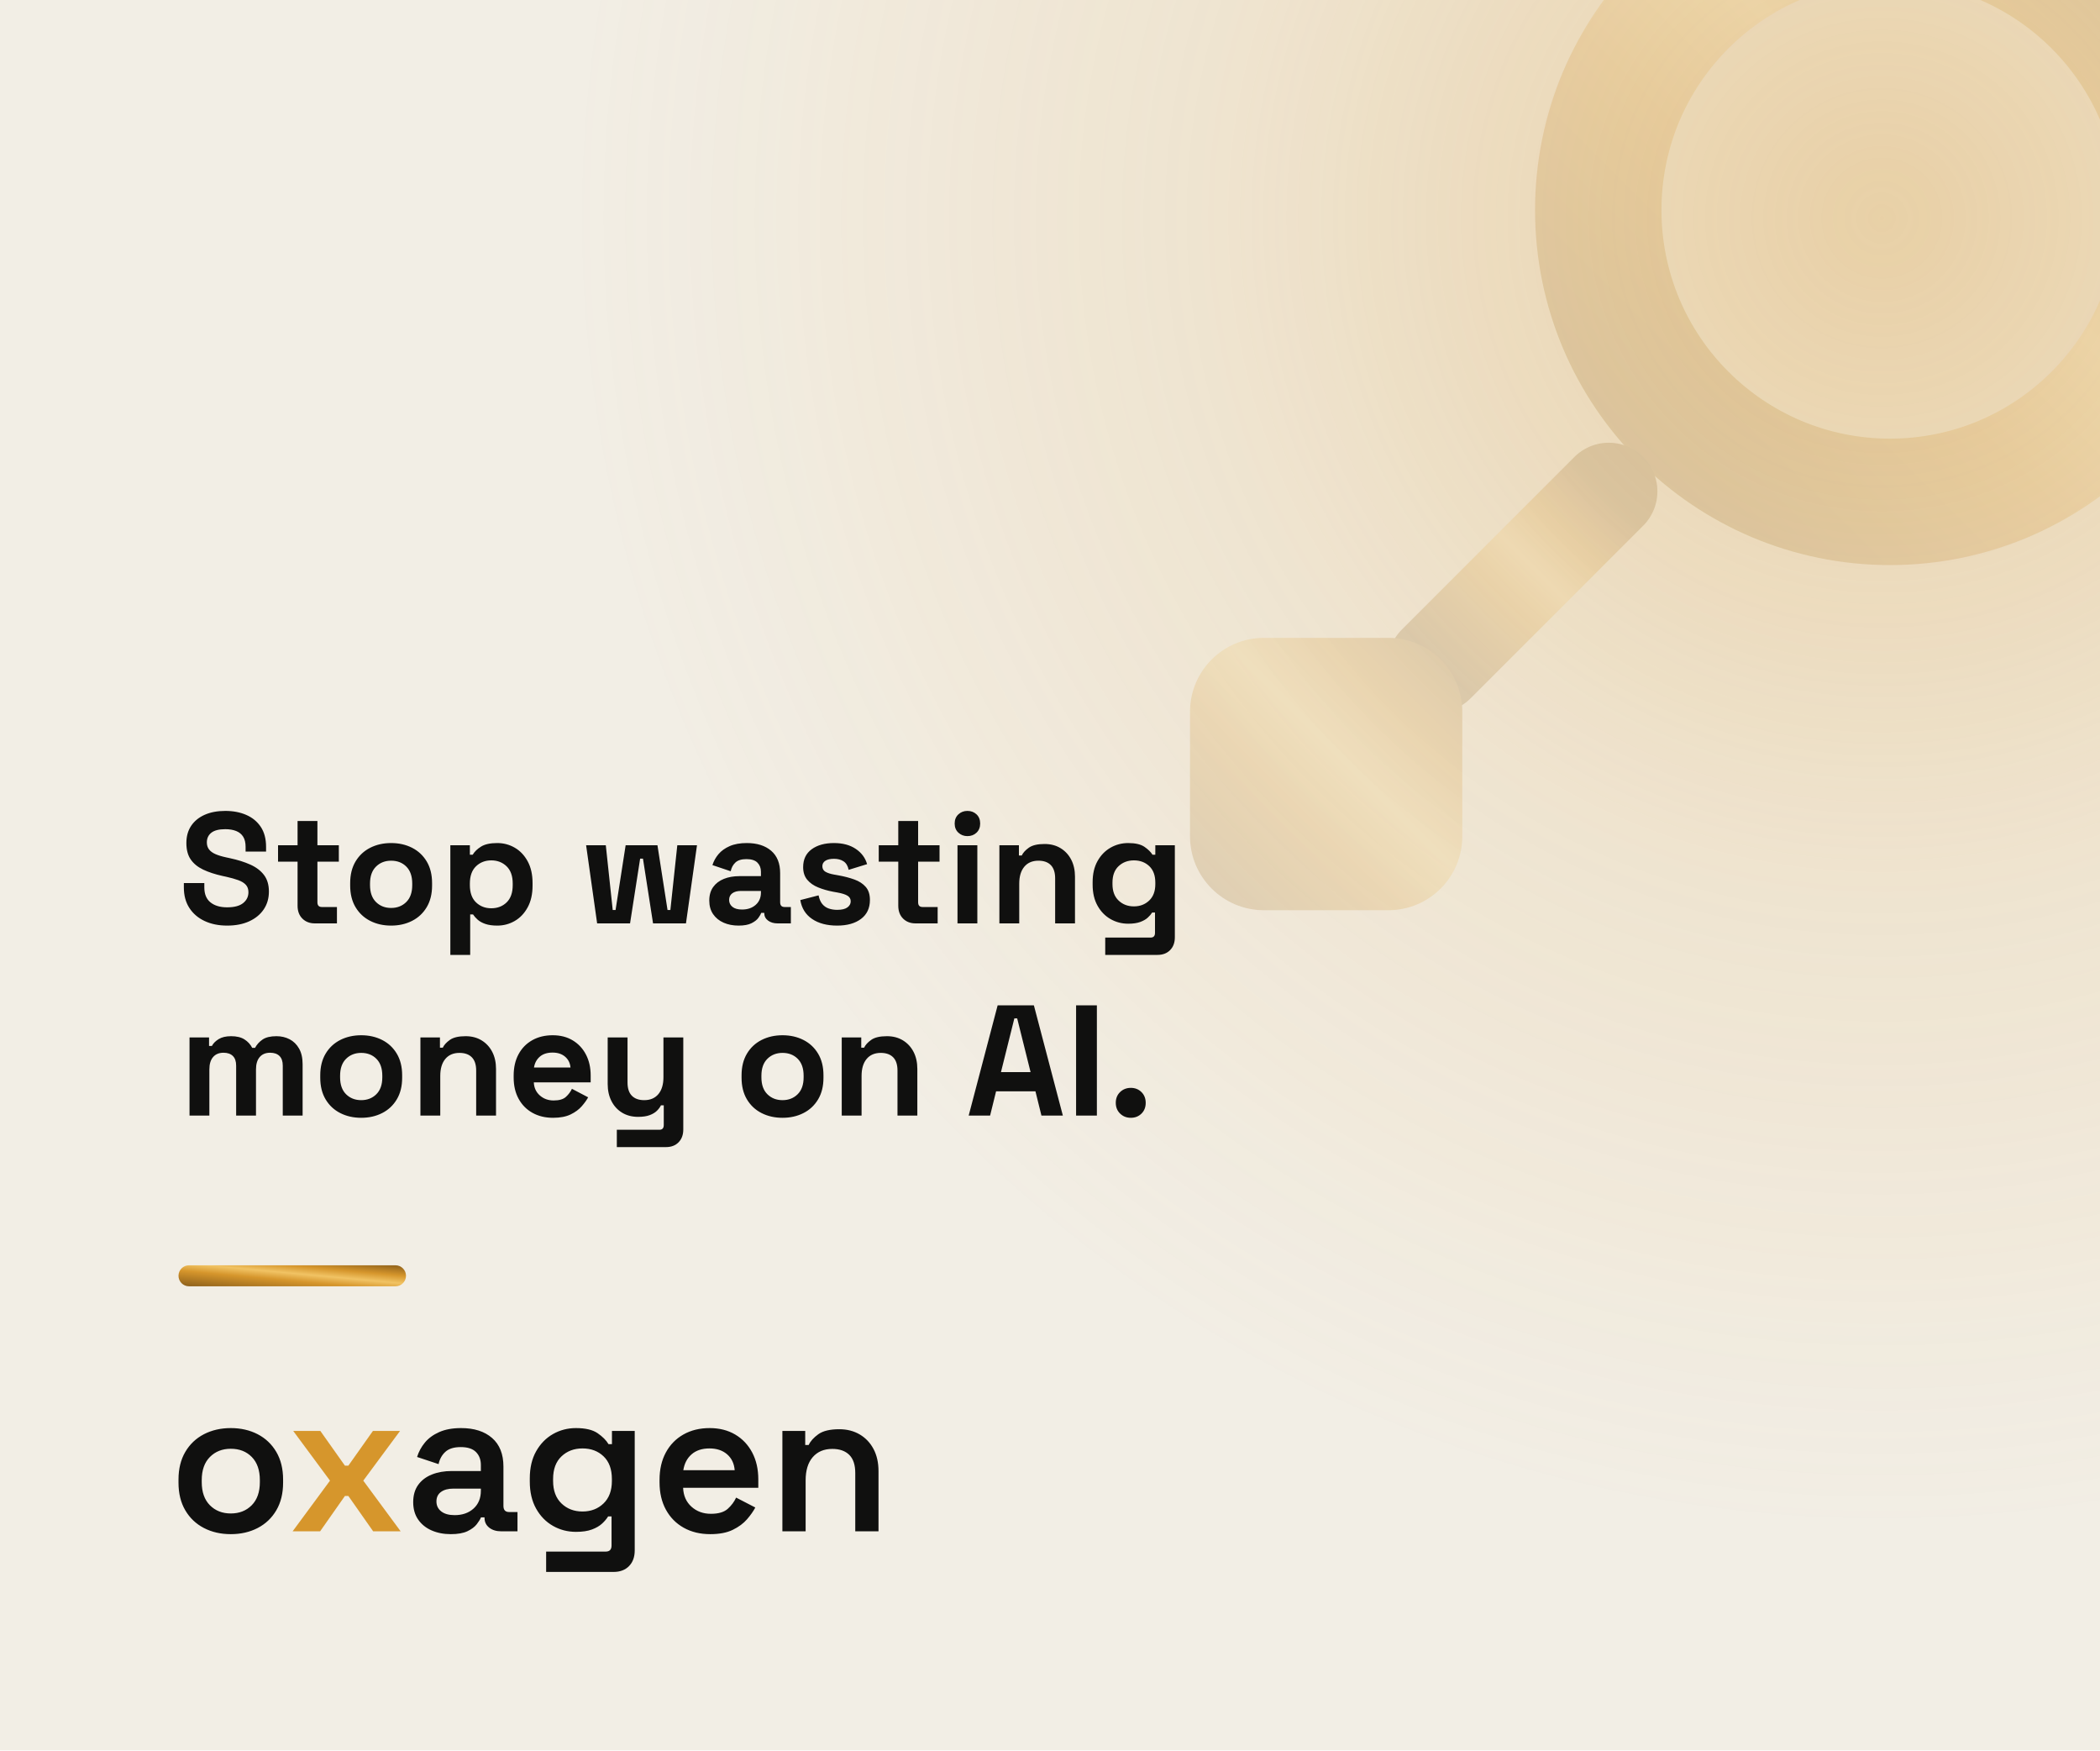
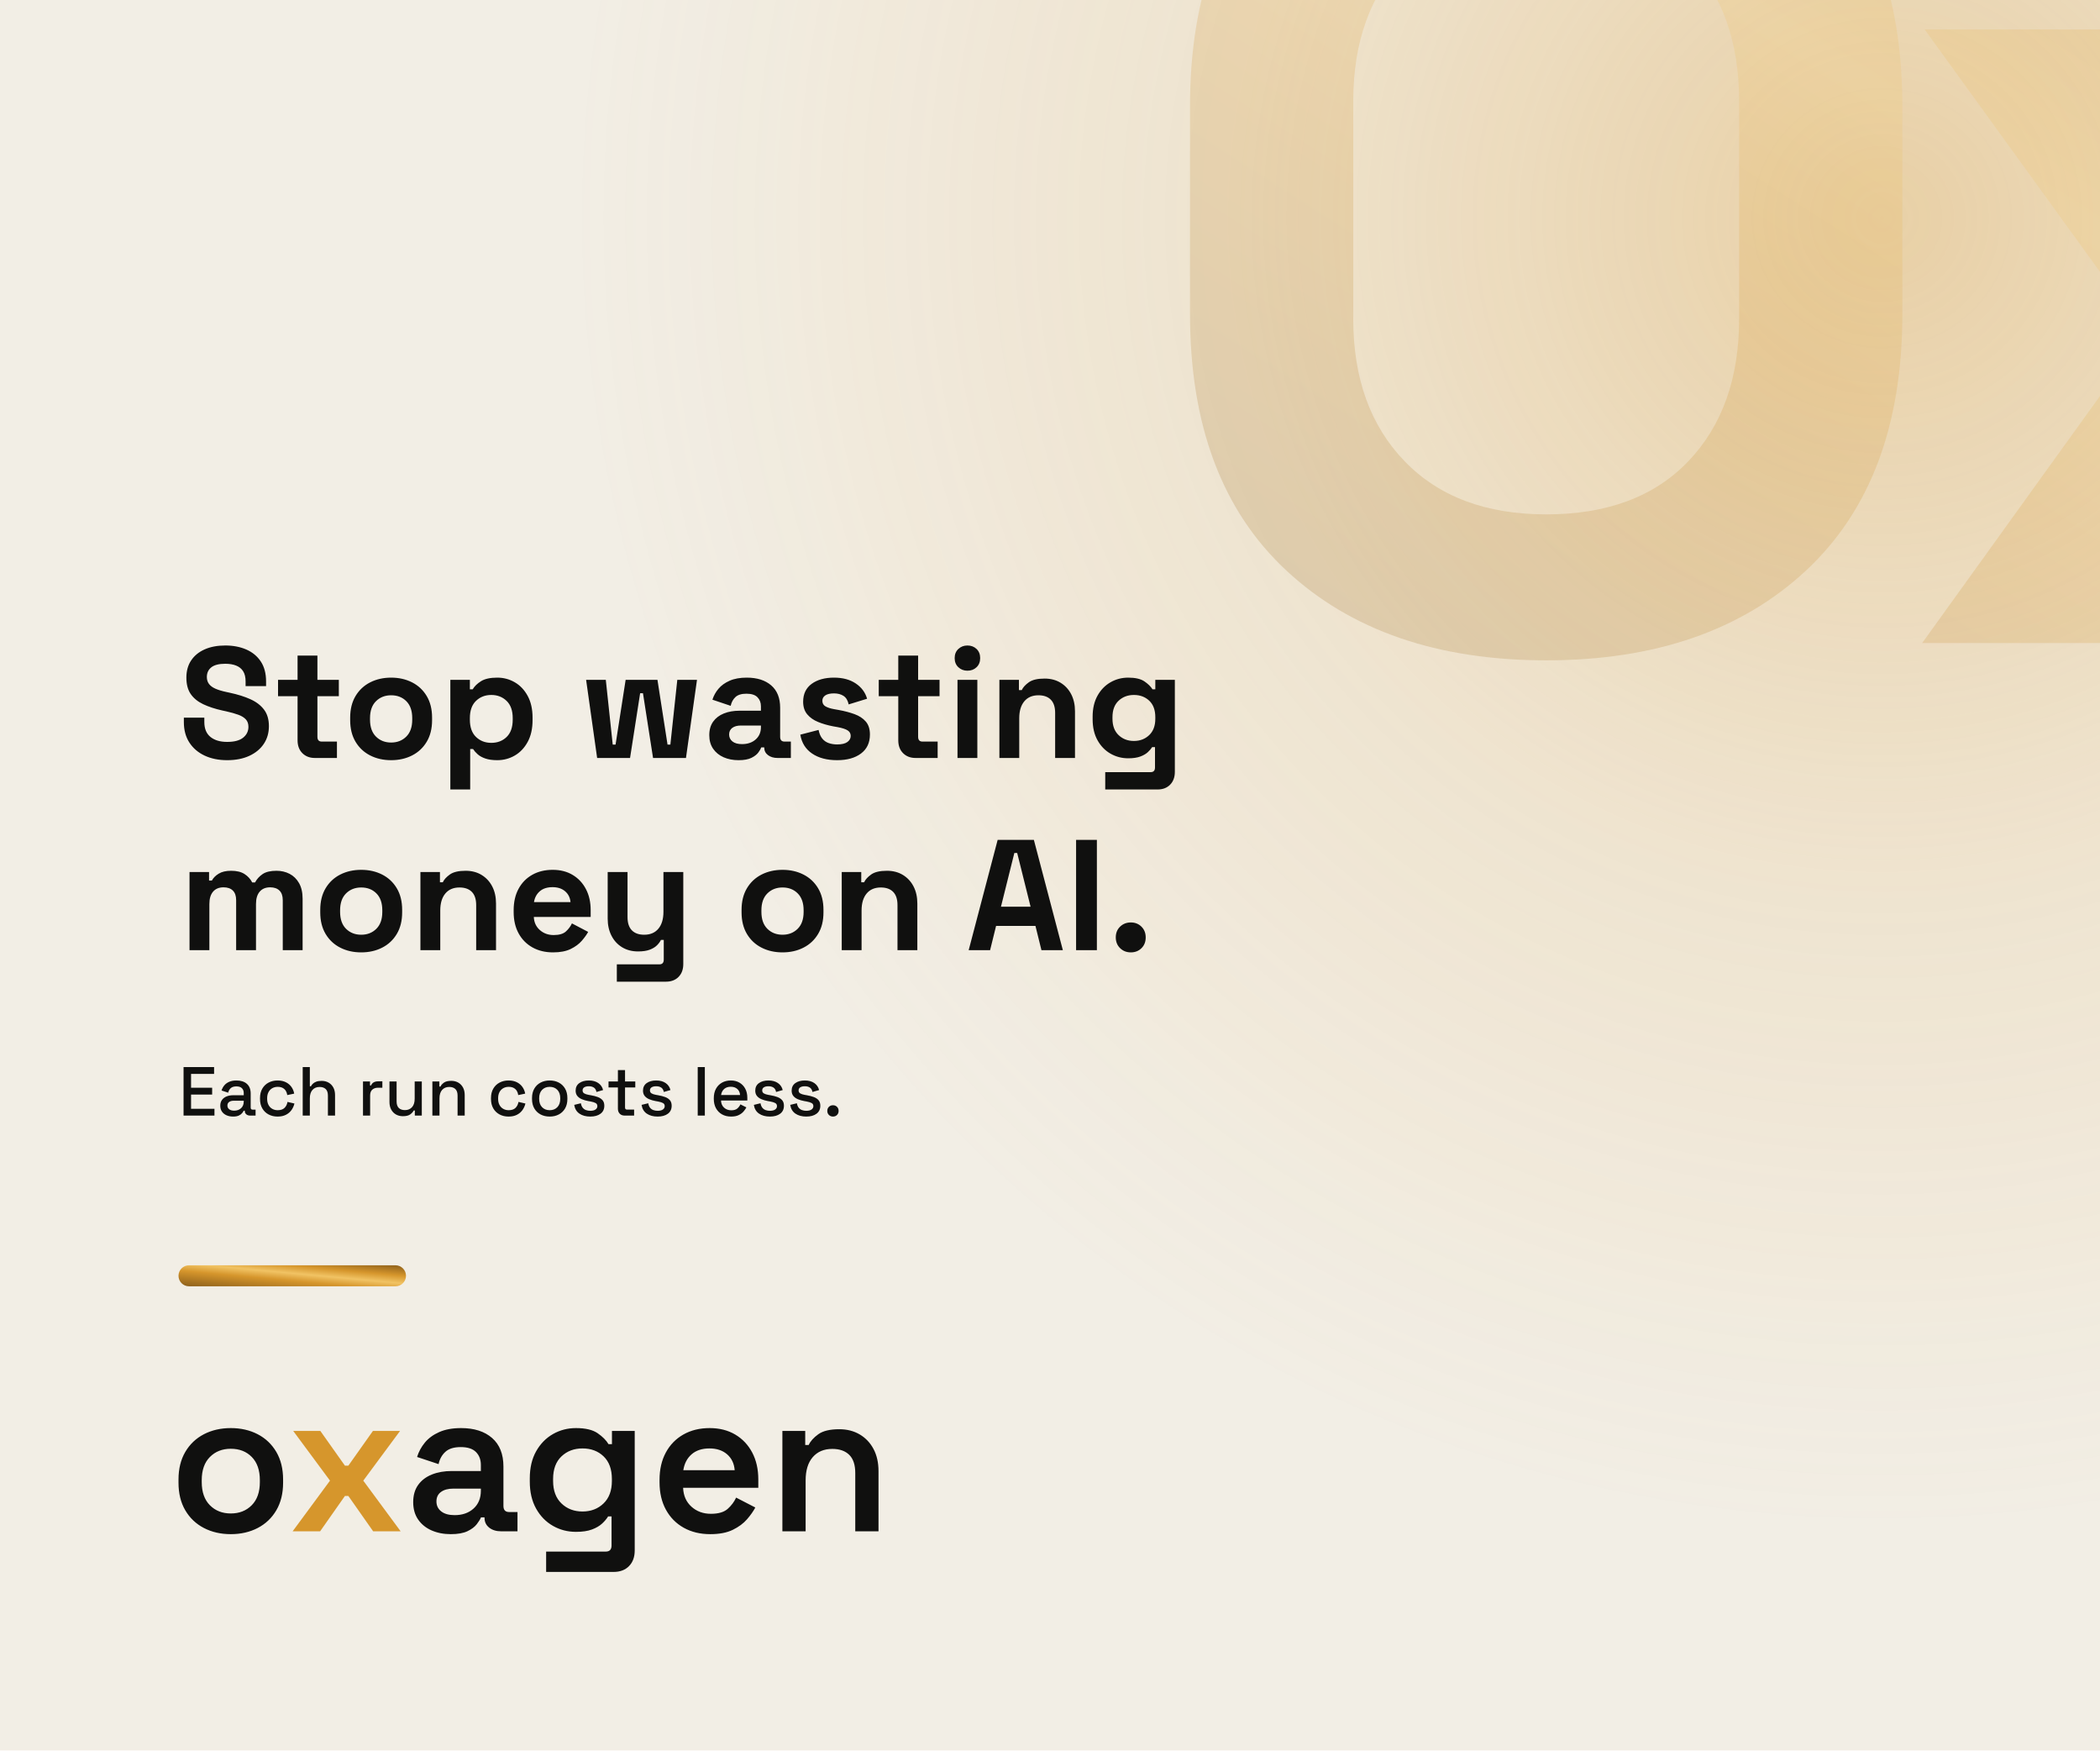
<svg xmlns="http://www.w3.org/2000/svg" width="300" height="250" viewBox="0 0 300 250">
  <defs>
-     <radialGradient id="g-s47">
+     <radialGradient id="g-s303">
      <stop offset="0" stop-color="#D6962C" stop-opacity="0.34" />
      <stop offset="0.5" stop-color="#D6962C" stop-opacity="0.119" />
      <stop offset="1" stop-color="#D6962C" stop-opacity="0" />
    </radialGradient>
-     <linearGradient id="sheen-s48" x1="0" y1="1" x2="1" y2="0">
+     <linearGradient id="sheen-s304" x1="0" y1="1" x2="1" y2="0">
      <stop offset="0" stop-color="#8B5E1A" />
      <stop offset="0.38" stop-color="#D6962C" />
      <stop offset="0.56" stop-color="#F1C364" />
      <stop offset="0.74" stop-color="#D6962C" />
      <stop offset="1" stop-color="#8B5E1A" />
    </linearGradient>
  </defs>
  <rect width="300" height="250" fill="#F2EEE5" />
-   <circle cx="270.0" cy="30.0" r="190.0" fill="url(#g-s47)" />
-   <g opacity="0.2" transform="translate(270.00,30.00) rotate(0) scale(2.77844) translate(-48.000,-48.000)">
-     <g data-mark="ox-graph">
-       <circle data-part="o" pathLength="1" cx="48" cy="48" r="15" fill="none" stroke="url(#sheen-s48)" stroke-width="6.5" />
-       <line data-part="e0" pathLength="1" x1="62.460" y1="62.460" x2="71.329" y2="71.329" stroke="url(#sheen-s48)" stroke-width="5" stroke-linecap="round" />
-       <line data-part="e1" pathLength="1" x1="33.540" y1="62.460" x2="24.671" y2="71.329" stroke="url(#sheen-s48)" stroke-width="5" stroke-linecap="round" />
-       <line data-part="e2" pathLength="1" x1="33.540" y1="33.540" x2="24.671" y2="24.671" stroke="url(#sheen-s48)" stroke-width="5" stroke-linecap="round" />
-       <line data-part="e3" pathLength="1" x1="62.460" y1="33.540" x2="71.329" y2="24.671" stroke="url(#sheen-s48)" stroke-width="5" stroke-linecap="round" />
-       <rect data-part="b0" x="69.991" y="69.991" width="14" height="14" rx="3.8" fill="url(#sheen-s48)" />
-       <rect data-part="b1" x="12.009" y="69.991" width="14" height="14" rx="3.8" fill="url(#sheen-s48)" />
-       <rect data-part="b2" x="12.009" y="12.009" width="14" height="14" rx="3.8" fill="url(#sheen-s48)" />
-       <rect data-part="b3" x="69.991" y="12.009" width="14" height="14" rx="3.8" fill="url(#sheen-s48)" />
-     </g>
+   <circle cx="270.0" cy="30.0" r="190.0" fill="url(#g-s303)" />
+   <g opacity="0.2" transform="translate(270.00,30.00) rotate(0) scale(1.34196) translate(-81.101,46.080)">
+     <path class="mark" d="M44.5 1.843Q27.121 1.843 16.852 -7.702Q6.583 -17.247 6.583 -35.021V-57.139Q6.583 -74.913 16.852 -84.458Q27.121 -94.003 44.5 -94.003Q61.879 -94.003 72.148 -84.458Q82.417 -74.913 82.417 -57.139V-35.021Q82.417 -17.247 72.148 -7.702Q61.879 1.843 44.5 1.843ZM44.5 -13.692Q54.243 -13.692 59.641 -19.354Q65.039 -25.015 65.039 -34.494V-57.666Q65.039 -67.145 59.641 -72.806Q54.243 -78.468 44.5 -78.468Q34.889 -78.468 29.425 -72.806Q23.962 -67.145 23.962 -57.666V-34.494Q23.962 -25.015 29.425 -19.354Q34.889 -13.692 44.5 -13.692Z M84.524 0 108.222 -32.914 84.787 -65.302H104.009L118.886 -43.578H121.256L136.133 -65.302H155.355L131.92 -32.914L155.619 0H136.133L121.256 -21.987H118.886L104.009 0Z" fill="url(#sheen-s304)" />
  </g>
  <g transform="translate(25.50,203.96) scale(0.22033)">
    <path d="M33.908 68.758Q24.166 68.758 16.479 64.774Q8.791 60.789 4.396 53.297Q0 45.803 0 35.386V33.372Q0 22.954 4.396 15.461Q8.791 7.969 16.479 3.984Q24.166 0 33.908 0Q43.651 0 51.338 3.984Q59.025 7.969 63.421 15.461Q67.817 22.954 67.817 33.372V35.386Q67.817 45.803 63.421 53.297Q59.025 60.789 51.338 64.774Q43.651 68.758 33.908 68.758ZM33.908 55.349Q42.19 55.349 47.469 50.02Q52.748 44.691 52.748 35.014V33.744Q52.748 24.067 47.523 18.738Q42.298 13.409 33.908 13.409Q25.65 13.409 20.359 18.738Q15.068 24.067 15.068 33.744V35.014Q15.068 44.691 20.359 50.02Q25.65 55.349 33.908 55.349Z M176.569 68.758Q169.637 68.758 164.119 66.345Q158.601 63.933 155.387 59.294Q152.173 54.654 152.173 48.009Q152.173 41.34 155.387 36.856Q158.601 32.371 164.27 30.102Q169.94 27.832 177.174 27.832H196.047V23.892Q196.047 18.732 192.874 15.527Q189.701 12.323 182.99 12.323Q176.411 12.323 173.049 15.384Q169.686 18.445 168.627 23.359L154.691 18.732Q156.27 13.613 159.748 9.397Q163.225 5.181 169.049 2.59Q174.874 0 183.208 0Q195.972 0 203.326 6.428Q210.681 12.856 210.681 24.939V50.471Q210.681 54.42 214.368 54.42H219.795V66.915H209.197Q204.464 66.915 201.442 64.533Q198.42 62.152 198.42 58.156V57.886H196.126Q195.392 59.697 193.399 62.298Q191.406 64.9 187.388 66.829Q183.369 68.758 176.569 68.758ZM179.05 56.435Q186.581 56.435 191.314 52.159Q196.047 47.884 196.047 40.603V39.24H178.175Q173.175 39.24 170.208 41.388Q167.241 43.536 167.241 47.551Q167.241 51.567 170.34 54.001Q173.439 56.435 179.05 56.435Z M227.767 34.642V32.628Q227.767 22.382 231.86 15.086Q235.953 7.791 242.768 3.895Q249.582 0 257.706 0Q266.935 0 271.762 3.333Q276.589 6.665 278.81 10.411H281.042V1.843H295.801V79.33Q295.801 85.699 292.104 89.472Q288.408 93.246 282.079 93.246H238.369V80.054H277.023Q280.779 80.054 280.779 76.104V57.278H278.547Q277.161 59.568 274.665 61.89Q272.168 64.213 268.057 65.741Q263.946 67.27 257.706 67.27Q249.582 67.27 242.756 63.375Q235.93 59.479 231.848 52.172Q227.767 44.865 227.767 34.642ZM261.938 54.078Q270.151 54.078 275.573 48.861Q280.996 43.644 280.996 34.27V33Q280.996 23.494 275.627 18.343Q270.259 13.192 261.938 13.192Q253.749 13.192 248.315 18.343Q242.881 23.494 242.881 33V34.27Q242.881 43.644 248.315 48.861Q253.749 54.078 261.938 54.078Z M344.764 68.758Q334.998 68.758 327.583 64.611Q320.167 60.464 316.031 52.905Q311.896 45.346 311.896 35.169V33.589Q311.896 23.389 315.977 15.842Q320.059 8.294 327.397 4.147Q334.735 0 344.385 0Q353.881 0 360.956 4.187Q368.031 8.373 371.981 15.851Q375.931 23.33 375.931 33.289V38.697H327.181Q327.468 46.333 332.587 50.95Q337.707 55.566 345.198 55.566Q352.522 55.566 356.101 52.353Q359.681 49.141 361.553 45.063L373.985 51.481Q372.119 55.066 368.63 59.104Q365.141 63.143 359.394 65.95Q353.648 68.758 344.764 68.758ZM327.313 27.289H360.622Q360.095 20.799 355.7 16.995Q351.304 13.192 344.277 13.192Q337.055 13.192 332.691 16.995Q328.327 20.799 327.313 27.289Z M391.548 66.915V1.843H406.353V10.977H408.585Q410.303 7.254 414.832 3.999Q419.361 0.744 428.435 0.744Q435.956 0.744 441.695 4.129Q447.434 7.514 450.651 13.59Q453.868 19.666 453.868 27.944V66.915H438.8V29.123Q438.8 21.197 434.891 17.349Q430.983 13.502 423.9 13.502Q415.872 13.502 411.244 18.824Q406.617 24.146 406.617 33.944V66.915Z" fill="#10100F" />
    <path d="M73.998 66.915 98.226 34.07 74.376 1.843H91.963L107.9 24.35H110.131L126.068 1.843H143.654L119.805 34.07L144.033 66.915H126.206L110.131 44.007H107.9L91.824 66.915Z" fill="#D6962C" />
  </g>
-   <rect x="25.50" y="180.71" width="32.50" height="3.00" rx="1.5" fill="url(#sheen-s48)" />
-   <path d="M27.075 159.33V148.17H29.865V149.385H30.27Q30.562 148.823 31.238 148.407Q31.913 147.99 33.015 147.99Q34.208 147.99 34.928 148.452Q35.648 148.913 36.03 149.655H36.435Q36.818 148.935 37.515 148.463Q38.212 147.99 39.495 147.99Q40.53 147.99 41.374 148.429Q42.218 148.868 42.724 149.757Q43.23 150.645 43.23 151.995V159.33H40.395V152.198Q40.395 151.275 39.922 150.814Q39.45 150.353 38.595 150.353Q37.627 150.353 37.099 150.972Q36.57 151.59 36.57 152.738V159.33H33.735V152.198Q33.735 151.275 33.263 150.814Q32.79 150.353 31.935 150.353Q30.968 150.353 30.439 150.972Q29.91 151.59 29.91 152.738V159.33Z M51.6 159.645Q49.935 159.645 48.608 158.97Q47.28 158.295 46.515 157.013Q45.75 155.73 45.75 153.93V153.57Q45.75 151.77 46.515 150.488Q47.28 149.205 48.608 148.53Q49.935 147.855 51.6 147.855Q53.265 147.855 54.593 148.53Q55.92 149.205 56.685 150.488Q57.45 151.77 57.45 153.57V153.93Q57.45 155.73 56.685 157.013Q55.92 158.295 54.593 158.97Q53.265 159.645 51.6 159.645ZM51.6 157.125Q52.905 157.125 53.76 156.282Q54.615 155.438 54.615 153.863V153.638Q54.615 152.063 53.771 151.219Q52.928 150.375 51.6 150.375Q50.295 150.375 49.44 151.219Q48.585 152.063 48.585 153.638V153.863Q48.585 155.438 49.44 156.282Q50.295 157.125 51.6 157.125Z M60.06 159.33V148.17H62.85V149.633H63.255Q63.525 149.048 64.267 148.519Q65.01 147.99 66.517 147.99Q67.823 147.99 68.801 148.587Q69.78 149.183 70.32 150.229Q70.86 151.275 70.86 152.67V159.33H68.025V152.895Q68.025 151.635 67.406 151.005Q66.787 150.375 65.64 150.375Q64.335 150.375 63.615 151.242Q62.895 152.108 62.895 153.66V159.33Z M79.005 159.645Q77.34 159.645 76.069 158.937Q74.797 158.228 74.089 156.934Q73.38 155.64 73.38 153.885V153.615Q73.38 151.86 74.078 150.567Q74.775 149.273 76.035 148.564Q77.295 147.855 78.96 147.855Q80.603 147.855 81.817 148.587Q83.032 149.318 83.707 150.612Q84.382 151.905 84.382 153.615V154.583H76.26Q76.305 155.73 77.115 156.45Q77.925 157.17 79.095 157.17Q80.287 157.17 80.85 156.653Q81.412 156.135 81.705 155.505L84.022 156.72Q83.707 157.305 83.111 157.992Q82.515 158.678 81.525 159.162Q80.535 159.645 79.005 159.645ZM76.282 152.468H81.502Q81.412 151.5 80.726 150.915Q80.04 150.33 78.938 150.33Q77.79 150.33 77.115 150.915Q76.44 151.5 76.282 152.468Z M88.118 163.83V161.355H94.192Q94.823 161.355 94.823 160.68V157.868H94.418Q94.237 158.25 93.855 158.633Q93.472 159.015 92.82 159.263Q92.168 159.51 91.155 159.51Q89.85 159.51 88.871 158.914Q87.892 158.318 87.353 157.26Q86.812 156.203 86.812 154.83V148.17H89.647V154.605Q89.647 155.865 90.266 156.495Q90.885 157.125 92.032 157.125Q93.338 157.125 94.058 156.259Q94.778 155.393 94.778 153.84V148.17H97.612V161.31Q97.612 162.458 96.938 163.144Q96.263 163.83 95.138 163.83Z M111.788 159.645Q110.123 159.645 108.795 158.97Q107.468 158.295 106.703 157.013Q105.938 155.73 105.938 153.93V153.57Q105.938 151.77 106.703 150.488Q107.468 149.205 108.795 148.53Q110.123 147.855 111.788 147.855Q113.453 147.855 114.78 148.53Q116.108 149.205 116.873 150.488Q117.638 151.77 117.638 153.57V153.93Q117.638 155.73 116.873 157.013Q116.108 158.295 114.78 158.97Q113.453 159.645 111.788 159.645ZM111.788 157.125Q113.093 157.125 113.948 156.282Q114.803 155.438 114.803 153.863V153.638Q114.803 152.063 113.959 151.219Q113.115 150.375 111.788 150.375Q110.483 150.375 109.627 151.219Q108.773 152.063 108.773 153.638V153.863Q108.773 155.438 109.627 156.282Q110.483 157.125 111.788 157.125Z M120.248 159.33V148.17H123.037V149.633H123.442Q123.713 149.048 124.455 148.519Q125.198 147.99 126.705 147.99Q128.01 147.99 128.989 148.587Q129.968 149.183 130.507 150.229Q131.048 151.275 131.048 152.67V159.33H128.213V152.895Q128.213 151.635 127.594 151.005Q126.975 150.375 125.828 150.375Q124.522 150.375 123.802 151.242Q123.082 152.108 123.082 153.66V159.33Z M138.382 159.33 142.522 143.58H147.697L151.837 159.33H148.778L147.922 155.865H142.297L141.442 159.33ZM142.995 153.12H147.225L145.312 145.448H144.907Z M153.727 159.33V143.58H156.697V159.33Z M161.546 159.645Q160.635 159.645 160.016 159.044Q159.397 158.442 159.397 157.503Q159.397 156.563 160.016 155.967Q160.635 155.37 161.546 155.37Q162.457 155.37 163.065 155.972Q163.672 156.573 163.672 157.513Q163.672 158.453 163.065 159.049Q162.457 159.645 161.546 159.645Z" fill="#10100F" />
-   <path d="M32.453 132.195Q30.63 132.195 29.235 131.543Q27.84 130.89 27.052 129.675Q26.265 128.46 26.265 126.75V126.12H29.19V126.75Q29.19 128.168 30.067 128.877Q30.945 129.585 32.453 129.585Q33.983 129.585 34.736 128.978Q35.49 128.37 35.49 127.425Q35.49 126.773 35.119 126.368Q34.748 125.963 34.039 125.704Q33.33 125.445 32.318 125.22L31.8 125.108Q30.18 124.748 29.021 124.197Q27.863 123.645 27.244 122.745Q26.625 121.845 26.625 120.405Q26.625 118.965 27.311 117.942Q27.997 116.918 29.246 116.367Q30.495 115.815 32.182 115.815Q33.87 115.815 35.186 116.389Q36.502 116.963 37.256 118.099Q38.01 119.235 38.01 120.945V121.62H35.085V120.945Q35.085 120.045 34.736 119.494Q34.388 118.943 33.735 118.684Q33.083 118.425 32.182 118.425Q30.832 118.425 30.191 118.932Q29.55 119.438 29.55 120.315Q29.55 120.9 29.854 121.305Q30.157 121.71 30.765 121.98Q31.372 122.25 32.318 122.453L32.835 122.565Q34.523 122.925 35.771 123.488Q37.02 124.05 37.718 124.973Q38.415 125.895 38.415 127.335Q38.415 128.775 37.684 129.867Q36.953 130.958 35.614 131.577Q34.275 132.195 32.453 132.195Z M44.985 131.88Q43.883 131.88 43.196 131.194Q42.51 130.508 42.51 129.36V123.06H39.72V120.72H42.51V117.255H45.345V120.72H48.405V123.06H45.345V128.865Q45.345 129.54 45.975 129.54H48.135V131.88Z M55.875 132.195Q54.21 132.195 52.883 131.52Q51.555 130.845 50.79 129.563Q50.025 128.28 50.025 126.48V126.12Q50.025 124.32 50.79 123.038Q51.555 121.755 52.883 121.08Q54.21 120.405 55.875 120.405Q57.54 120.405 58.867 121.08Q60.195 121.755 60.96 123.038Q61.725 124.32 61.725 126.12V126.48Q61.725 128.28 60.96 129.563Q60.195 130.845 58.867 131.52Q57.54 132.195 55.875 132.195ZM55.875 129.675Q57.18 129.675 58.035 128.832Q58.89 127.988 58.89 126.413V126.188Q58.89 124.613 58.046 123.769Q57.203 122.925 55.875 122.925Q54.57 122.925 53.715 123.769Q52.86 124.613 52.86 126.188V126.413Q52.86 127.988 53.715 128.832Q54.57 129.675 55.875 129.675Z M64.335 136.38V120.72H67.125V122.07H67.53Q67.912 121.418 68.722 120.912Q69.532 120.405 71.04 120.405Q72.39 120.405 73.537 121.069Q74.685 121.733 75.382 123.015Q76.08 124.298 76.08 126.12V126.48Q76.08 128.303 75.382 129.585Q74.685 130.868 73.537 131.532Q72.39 132.195 71.04 132.195Q70.028 132.195 69.341 131.959Q68.655 131.723 68.239 131.352Q67.823 130.98 67.575 130.598H67.17V136.38ZM70.185 129.72Q71.513 129.72 72.379 128.877Q73.245 128.033 73.245 126.413V126.188Q73.245 124.568 72.368 123.724Q71.49 122.88 70.185 122.88Q68.88 122.88 68.002 123.724Q67.125 124.568 67.125 126.188V126.413Q67.125 128.033 68.002 128.877Q68.88 129.72 70.185 129.72Z M85.305 131.88 83.73 120.72H86.543L87.532 129.968H87.938L89.377 120.72H93.922L95.362 129.968H95.767L96.757 120.72H99.57L97.995 131.88H93.293L91.853 122.633H91.448L90.007 131.88Z M105.51 132.195Q104.318 132.195 103.373 131.779Q102.428 131.363 101.876 130.564Q101.325 129.765 101.325 128.618Q101.325 127.47 101.876 126.694Q102.428 125.918 103.406 125.524Q104.385 125.13 105.645 125.13H108.705V124.5Q108.705 123.713 108.21 123.207Q107.715 122.7 106.635 122.7Q105.578 122.7 105.06 123.184Q104.543 123.668 104.385 124.433L101.775 123.555Q102.045 122.7 102.641 121.992Q103.238 121.283 104.239 120.844Q105.24 120.405 106.68 120.405Q108.885 120.405 110.168 121.508Q111.45 122.61 111.45 124.703V128.865Q111.45 129.54 112.08 129.54H112.98V131.88H111.09Q110.258 131.88 109.718 131.475Q109.178 131.07 109.178 130.395V130.373H108.75Q108.66 130.643 108.345 131.082Q108.03 131.52 107.355 131.858Q106.68 132.195 105.51 132.195ZM106.005 129.9Q107.198 129.9 107.951 129.237Q108.705 128.573 108.705 127.47V127.245H105.848Q105.06 127.245 104.61 127.583Q104.16 127.92 104.16 128.528Q104.16 129.135 104.633 129.518Q105.105 129.9 106.005 129.9Z M119.595 132.195Q117.413 132.195 116.018 131.25Q114.623 130.305 114.33 128.55L116.94 127.875Q117.098 128.663 117.469 129.113Q117.84 129.563 118.391 129.754Q118.943 129.945 119.595 129.945Q120.585 129.945 121.058 129.597Q121.53 129.248 121.53 128.73Q121.53 128.213 121.08 127.932Q120.63 127.65 119.64 127.47L119.01 127.358Q117.84 127.133 116.873 126.739Q115.905 126.345 115.32 125.648Q114.735 124.95 114.735 123.848Q114.735 122.183 115.95 121.294Q117.165 120.405 119.145 120.405Q121.013 120.405 122.25 121.238Q123.488 122.07 123.87 123.42L121.238 124.23Q121.058 123.375 120.506 123.015Q119.955 122.655 119.145 122.655Q118.335 122.655 117.908 122.937Q117.48 123.218 117.48 123.713Q117.48 124.253 117.93 124.512Q118.38 124.77 119.145 124.905L119.775 125.018Q121.035 125.243 122.059 125.614Q123.083 125.985 123.679 126.672Q124.275 127.358 124.275 128.528Q124.275 130.283 123.004 131.239Q121.733 132.195 119.595 132.195Z M130.8 131.88Q129.698 131.88 129.011 131.194Q128.325 130.508 128.325 129.36V123.06H125.535V120.72H128.325V117.255H131.16V120.72H134.22V123.06H131.16V128.865Q131.16 129.54 131.79 129.54H133.95V131.88Z M136.785 131.88V120.72H139.62V131.88ZM138.203 119.415Q137.438 119.415 136.909 118.92Q136.38 118.425 136.38 117.615Q136.38 116.805 136.909 116.31Q137.438 115.815 138.203 115.815Q138.99 115.815 139.507 116.31Q140.025 116.805 140.025 117.615Q140.025 118.425 139.507 118.92Q138.99 119.415 138.203 119.415Z M142.77 131.88V120.72H145.56V122.183H145.965Q146.235 121.598 146.977 121.069Q147.72 120.54 149.227 120.54Q150.532 120.54 151.511 121.137Q152.49 121.733 153.03 122.779Q153.57 123.825 153.57 125.22V131.88H150.735V125.445Q150.735 124.185 150.116 123.555Q149.498 122.925 148.35 122.925Q147.045 122.925 146.325 123.792Q145.605 124.658 145.605 126.21V131.88Z M156.09 126.345V125.985Q156.09 124.23 156.788 122.982Q157.485 121.733 158.644 121.069Q159.803 120.405 161.175 120.405Q162.705 120.405 163.493 120.945Q164.28 121.485 164.64 122.07H165.045V120.72H167.835V133.86Q167.835 135.008 167.16 135.694Q166.485 136.38 165.36 136.38H157.89V133.905H164.37Q165 133.905 165 133.23V130.328H164.595Q164.37 130.688 163.965 131.059Q163.56 131.43 162.885 131.678Q162.21 131.925 161.175 131.925Q159.803 131.925 158.644 131.262Q157.485 130.598 156.788 129.349Q156.09 128.1 156.09 126.345ZM161.985 129.45Q163.29 129.45 164.168 128.618Q165.045 127.785 165.045 126.278V126.053Q165.045 124.523 164.179 123.702Q163.312 122.88 161.985 122.88Q160.68 122.88 159.803 123.702Q158.925 124.523 158.925 126.053V126.278Q158.925 127.785 159.803 128.618Q160.68 129.45 161.985 129.45Z" fill="#10100F" />
+   <rect x="25.50" y="180.71" width="32.50" height="3.00" rx="1.5" fill="url(#sheen-s304)" />
+   <path d="M26.223 159.33V152.4H30.584V153.373H27.294V155.356H30.307V156.329H27.294V158.357H30.637V159.33Z M33.297 159.469Q32.779 159.469 32.365 159.289Q31.951 159.109 31.71 158.763Q31.469 158.417 31.469 157.922Q31.469 157.425 31.71 157.092Q31.951 156.759 32.373 156.591Q32.795 156.423 33.328 156.423H34.82V156.107Q34.82 155.678 34.561 155.419Q34.302 155.159 33.767 155.159Q33.243 155.159 32.965 155.407Q32.687 155.654 32.597 156.057L31.65 155.747Q31.769 155.353 32.029 155.031Q32.29 154.709 32.725 154.512Q33.161 154.316 33.78 154.316Q34.73 154.316 35.272 154.798Q35.813 155.279 35.813 156.176V158.184Q35.813 158.481 36.09 158.481H36.511V159.33H35.748Q35.403 159.33 35.186 159.15Q34.969 158.97 34.969 158.666V158.636H34.812Q34.742 158.789 34.581 158.987Q34.419 159.186 34.112 159.327Q33.805 159.469 33.297 159.469ZM33.452 158.625Q34.06 158.625 34.44 158.274Q34.82 157.923 34.82 157.314V157.208H33.39Q32.984 157.208 32.736 157.382Q32.488 157.557 32.488 157.893Q32.488 158.23 32.746 158.428Q33.004 158.625 33.452 158.625Z M39.652 159.469Q38.942 159.469 38.373 159.17Q37.805 158.871 37.475 158.307Q37.145 157.743 37.145 156.955V156.83Q37.145 156.039 37.475 155.476Q37.805 154.913 38.373 154.615Q38.942 154.316 39.652 154.316Q40.351 154.316 40.847 154.569Q41.343 154.821 41.642 155.248Q41.939 155.676 42.028 156.192L41.038 156.401Q40.995 156.073 40.836 155.806Q40.677 155.539 40.388 155.381Q40.099 155.224 39.671 155.224Q39.243 155.224 38.901 155.415Q38.559 155.606 38.362 155.969Q38.164 156.333 38.164 156.846V156.938Q38.164 157.452 38.362 157.816Q38.559 158.179 38.901 158.37Q39.243 158.561 39.671 158.561Q40.315 158.561 40.65 158.227Q40.986 157.894 41.072 157.377L42.061 157.605Q41.946 158.109 41.645 158.536Q41.343 158.963 40.847 159.216Q40.351 159.469 39.652 159.469Z M43.244 159.33V152.4H44.263V155.142H44.42Q44.513 154.955 44.697 154.778Q44.881 154.601 45.184 154.486Q45.487 154.372 45.95 154.372Q46.507 154.372 46.939 154.619Q47.372 154.865 47.618 155.317Q47.864 155.769 47.864 156.4V159.33H46.845V156.478Q46.845 155.841 46.53 155.541Q46.214 155.241 45.654 155.241Q45.021 155.241 44.642 155.659Q44.263 156.076 44.263 156.867V159.33Z M51.857 159.33V154.455H52.856V155.026H53.013Q53.132 154.719 53.392 154.577Q53.651 154.435 54.04 154.435H54.623V155.349H54.003Q53.503 155.349 53.189 155.621Q52.876 155.892 52.876 156.462V159.33Z M57.552 159.416Q56.999 159.416 56.565 159.17Q56.131 158.923 55.884 158.466Q55.638 158.01 55.638 157.385V154.455H56.657V157.307Q56.657 157.941 56.972 158.244Q57.288 158.547 57.848 158.547Q58.481 158.547 58.861 158.128Q59.24 157.709 59.24 156.918V154.455H60.258V159.33H59.26V158.6H59.102Q58.962 158.896 58.608 159.156Q58.254 159.416 57.552 159.416Z M61.767 159.33V154.455H62.766V155.185H62.923Q63.063 154.882 63.417 154.625Q63.771 154.368 64.473 154.368Q65.03 154.368 65.462 154.615Q65.894 154.862 66.141 155.315Q66.387 155.769 66.387 156.4V159.33H65.368V156.478Q65.368 155.841 65.053 155.539Q64.737 155.238 64.177 155.238Q63.544 155.238 63.165 155.657Q62.785 156.076 62.785 156.867V159.33Z M72.648 159.469Q71.939 159.469 71.37 159.17Q70.801 158.871 70.472 158.307Q70.142 157.743 70.142 156.955V156.83Q70.142 156.039 70.472 155.476Q70.801 154.913 71.37 154.615Q71.939 154.316 72.648 154.316Q73.348 154.316 73.844 154.569Q74.34 154.821 74.638 155.248Q74.936 155.676 75.025 156.192L74.035 156.401Q73.992 156.073 73.833 155.806Q73.673 155.539 73.385 155.381Q73.096 155.224 72.668 155.224Q72.239 155.224 71.898 155.415Q71.556 155.606 71.358 155.969Q71.161 156.333 71.161 156.846V156.938Q71.161 157.452 71.358 157.816Q71.556 158.179 71.898 158.37Q72.239 158.561 72.668 158.561Q73.311 158.561 73.647 158.227Q73.982 157.894 74.068 157.377L75.058 157.605Q74.943 158.109 74.642 158.536Q74.34 158.963 73.844 159.216Q73.348 159.469 72.648 159.469Z M78.528 159.469Q77.796 159.469 77.224 159.167Q76.652 158.864 76.327 158.302Q76.003 157.739 76.003 156.965V156.82Q76.003 156.045 76.327 155.483Q76.652 154.92 77.224 154.618Q77.796 154.316 78.528 154.316Q79.261 154.316 79.833 154.618Q80.405 154.92 80.729 155.483Q81.054 156.045 81.054 156.82V156.965Q81.054 157.739 80.729 158.302Q80.405 158.864 79.833 159.167Q79.261 159.469 78.528 159.469ZM78.528 158.561Q79.2 158.561 79.617 158.131Q80.035 157.701 80.035 156.938V156.846Q80.035 156.084 79.621 155.654Q79.206 155.224 78.528 155.224Q77.861 155.224 77.441 155.654Q77.022 156.084 77.022 156.846V156.938Q77.022 157.701 77.441 158.131Q77.861 158.561 78.528 158.561Z M84.323 159.469Q83.394 159.469 82.779 159.053Q82.163 158.637 82.031 157.799L82.982 157.568Q83.055 157.977 83.246 158.211Q83.437 158.446 83.717 158.545Q83.998 158.645 84.323 158.645Q84.814 158.645 85.076 158.461Q85.338 158.276 85.338 157.979Q85.338 157.678 85.089 157.539Q84.841 157.4 84.36 157.314L84.021 157.254Q83.527 157.162 83.122 156.992Q82.717 156.822 82.475 156.526Q82.233 156.229 82.233 155.768Q82.233 155.074 82.752 154.695Q83.271 154.316 84.122 154.316Q84.944 154.316 85.472 154.684Q86.001 155.052 86.156 155.684L85.209 155.957Q85.123 155.512 84.835 155.326Q84.548 155.14 84.122 155.14Q83.7 155.14 83.463 155.293Q83.226 155.446 83.226 155.73Q83.226 156.023 83.459 156.161Q83.692 156.299 84.091 156.369L84.43 156.429Q84.964 156.521 85.395 156.681Q85.827 156.84 86.079 157.134Q86.331 157.427 86.331 157.921Q86.331 158.662 85.787 159.065Q85.243 159.469 84.323 159.469Z M89.25 159.33Q88.8 159.33 88.536 159.065Q88.272 158.799 88.272 158.346V155.311H86.933V154.455H88.272V152.833H89.291V154.455H90.755V155.311H89.291V158.177Q89.291 158.474 89.575 158.474H90.588V159.33Z M93.946 159.469Q93.017 159.469 92.401 159.053Q91.786 158.637 91.654 157.799L92.605 157.568Q92.677 157.977 92.868 158.211Q93.06 158.446 93.34 158.545Q93.621 158.645 93.946 158.645Q94.437 158.645 94.699 158.461Q94.96 158.276 94.96 157.979Q94.96 157.678 94.712 157.539Q94.464 157.4 93.983 157.314L93.644 157.254Q93.15 157.162 92.745 156.992Q92.34 156.822 92.098 156.526Q91.856 156.229 91.856 155.768Q91.856 155.074 92.375 154.695Q92.894 154.316 93.745 154.316Q94.566 154.316 95.095 154.684Q95.624 155.052 95.779 155.684L94.832 155.957Q94.746 155.512 94.458 155.326Q94.17 155.14 93.745 155.14Q93.322 155.14 93.086 155.293Q92.849 155.446 92.849 155.73Q92.849 156.023 93.082 156.161Q93.314 156.299 93.713 156.369L94.053 156.429Q94.587 156.521 95.018 156.681Q95.449 156.84 95.701 157.134Q95.953 157.427 95.953 157.921Q95.953 158.662 95.41 159.065Q94.866 159.469 93.946 159.469Z M99.674 159.33V152.4H100.692V159.33Z M104.439 159.469Q103.703 159.469 103.147 159.157Q102.591 158.845 102.281 158.278Q101.971 157.71 101.971 156.952V156.833Q101.971 156.071 102.277 155.505Q102.584 154.94 103.134 154.628Q103.683 154.316 104.402 154.316Q105.107 154.316 105.636 154.624Q106.166 154.932 106.463 155.487Q106.76 156.042 106.76 156.788V157.176H103.002Q103.025 157.819 103.439 158.196Q103.853 158.574 104.464 158.574Q105.041 158.574 105.332 158.318Q105.623 158.063 105.776 157.727L106.626 158.158Q106.483 158.439 106.221 158.745Q105.959 159.05 105.53 159.259Q105.101 159.469 104.439 159.469ZM103.012 156.39H105.725Q105.685 155.84 105.326 155.525Q104.967 155.211 104.395 155.211Q103.814 155.211 103.455 155.525Q103.095 155.84 103.012 156.39Z M109.984 159.469Q109.055 159.469 108.439 159.053Q107.824 158.637 107.692 157.799L108.643 157.568Q108.715 157.977 108.907 158.211Q109.098 158.446 109.378 158.545Q109.659 158.645 109.984 158.645Q110.475 158.645 110.737 158.461Q110.998 158.276 110.998 157.979Q110.998 157.678 110.75 157.539Q110.502 157.4 110.021 157.314L109.682 157.254Q109.188 157.162 108.783 156.992Q108.378 156.822 108.136 156.526Q107.894 156.229 107.894 155.768Q107.894 155.074 108.413 154.695Q108.932 154.316 109.783 154.316Q110.604 154.316 111.133 154.684Q111.662 155.052 111.817 155.684L110.87 155.957Q110.784 155.512 110.496 155.326Q110.208 155.14 109.783 155.14Q109.36 155.14 109.124 155.293Q108.887 155.446 108.887 155.73Q108.887 156.023 109.12 156.161Q109.353 156.299 109.751 156.369L110.091 156.429Q110.625 156.521 111.056 156.681Q111.487 156.84 111.739 157.134Q111.991 157.427 111.991 157.921Q111.991 158.662 111.448 159.065Q110.904 159.469 109.984 159.469Z M115.182 159.469Q114.253 159.469 113.637 159.053Q113.021 158.637 112.889 157.799L113.84 157.568Q113.913 157.977 114.104 158.211Q114.295 158.446 114.576 158.545Q114.856 158.645 115.182 158.645Q115.673 158.645 115.934 158.461Q116.196 158.276 116.196 157.979Q116.196 157.678 115.948 157.539Q115.699 157.4 115.219 157.314L114.879 157.254Q114.385 157.162 113.98 156.992Q113.575 156.822 113.334 156.526Q113.092 156.229 113.092 155.768Q113.092 155.074 113.611 154.695Q114.13 154.316 114.98 154.316Q115.802 154.316 116.331 154.684Q116.86 155.052 117.014 155.684L116.067 155.957Q115.981 155.512 115.693 155.326Q115.406 155.14 114.98 155.14Q114.558 155.14 114.321 155.293Q114.085 155.446 114.085 155.73Q114.085 156.023 114.317 156.161Q114.55 156.299 114.949 156.369L115.289 156.429Q115.822 156.521 116.254 156.681Q116.685 156.84 116.937 157.134Q117.189 157.427 117.189 157.921Q117.189 158.662 116.645 159.065Q116.101 159.469 115.182 159.469Z M118.997 159.469Q118.65 159.469 118.417 159.241Q118.185 159.014 118.185 158.659Q118.185 158.303 118.417 158.077Q118.65 157.851 118.997 157.851Q119.344 157.851 119.573 158.079Q119.802 158.306 119.802 158.662Q119.802 159.017 119.573 159.243Q119.344 159.469 118.997 159.469Z" fill="#10100F" />
+   <path d="M27.075 135.705V124.545H29.865V125.76H30.27Q30.562 125.198 31.238 124.782Q31.913 124.365 33.015 124.365Q34.208 124.365 34.928 124.827Q35.648 125.288 36.03 126.03H36.435Q36.818 125.31 37.515 124.838Q38.212 124.365 39.495 124.365Q40.53 124.365 41.374 124.804Q42.218 125.243 42.724 126.132Q43.23 127.02 43.23 128.37V135.705H40.395V128.573Q40.395 127.65 39.922 127.189Q39.45 126.728 38.595 126.728Q37.627 126.728 37.099 127.347Q36.57 127.965 36.57 129.113V135.705H33.735V128.573Q33.735 127.65 33.263 127.189Q32.79 126.728 31.935 126.728Q30.968 126.728 30.439 127.347Q29.91 127.965 29.91 129.113V135.705Z M51.6 136.02Q49.935 136.02 48.608 135.345Q47.28 134.67 46.515 133.388Q45.75 132.105 45.75 130.305V129.945Q45.75 128.145 46.515 126.863Q47.28 125.58 48.608 124.905Q49.935 124.23 51.6 124.23Q53.265 124.23 54.593 124.905Q55.92 125.58 56.685 126.863Q57.45 128.145 57.45 129.945V130.305Q57.45 132.105 56.685 133.388Q55.92 134.67 54.593 135.345Q53.265 136.02 51.6 136.02ZM51.6 133.5Q52.905 133.5 53.76 132.657Q54.615 131.813 54.615 130.238V130.013Q54.615 128.438 53.771 127.594Q52.928 126.75 51.6 126.75Q50.295 126.75 49.44 127.594Q48.585 128.438 48.585 130.013V130.238Q48.585 131.813 49.44 132.657Q50.295 133.5 51.6 133.5Z M60.06 135.705V124.545H62.85V126.008H63.255Q63.525 125.423 64.267 124.894Q65.01 124.365 66.517 124.365Q67.823 124.365 68.801 124.962Q69.78 125.558 70.32 126.604Q70.86 127.65 70.86 129.045V135.705H68.025V129.27Q68.025 128.01 67.406 127.38Q66.787 126.75 65.64 126.75Q64.335 126.75 63.615 127.617Q62.895 128.483 62.895 130.035V135.705Z M79.005 136.02Q77.34 136.02 76.069 135.312Q74.797 134.603 74.089 133.309Q73.38 132.015 73.38 130.26V129.99Q73.38 128.235 74.078 126.942Q74.775 125.648 76.035 124.939Q77.295 124.23 78.96 124.23Q80.603 124.23 81.817 124.962Q83.032 125.693 83.707 126.987Q84.382 128.28 84.382 129.99V130.958H76.26Q76.305 132.105 77.115 132.825Q77.925 133.545 79.095 133.545Q80.287 133.545 80.85 133.028Q81.412 132.51 81.705 131.88L84.022 133.095Q83.707 133.68 83.111 134.367Q82.515 135.053 81.525 135.537Q80.535 136.02 79.005 136.02ZM76.282 128.843H81.502Q81.412 127.875 80.726 127.29Q80.04 126.705 78.938 126.705Q77.79 126.705 77.115 127.29Q76.44 127.875 76.282 128.843Z M88.118 140.205V137.73H94.192Q94.823 137.73 94.823 137.055V134.243H94.418Q94.237 134.625 93.855 135.008Q93.472 135.39 92.82 135.638Q92.168 135.885 91.155 135.885Q89.85 135.885 88.871 135.289Q87.892 134.693 87.353 133.635Q86.812 132.578 86.812 131.205V124.545H89.647V130.98Q89.647 132.24 90.266 132.87Q90.885 133.5 92.032 133.5Q93.338 133.5 94.058 132.634Q94.778 131.768 94.778 130.215V124.545H97.612V137.685Q97.612 138.833 96.938 139.519Q96.263 140.205 95.138 140.205Z M111.788 136.02Q110.123 136.02 108.795 135.345Q107.468 134.67 106.703 133.388Q105.938 132.105 105.938 130.305V129.945Q105.938 128.145 106.703 126.863Q107.468 125.58 108.795 124.905Q110.123 124.23 111.788 124.23Q113.453 124.23 114.78 124.905Q116.108 125.58 116.873 126.863Q117.638 128.145 117.638 129.945V130.305Q117.638 132.105 116.873 133.388Q116.108 134.67 114.78 135.345Q113.453 136.02 111.788 136.02ZM111.788 133.5Q113.093 133.5 113.948 132.657Q114.803 131.813 114.803 130.238V130.013Q114.803 128.438 113.959 127.594Q113.115 126.75 111.788 126.75Q110.483 126.75 109.627 127.594Q108.773 128.438 108.773 130.013V130.238Q108.773 131.813 109.627 132.657Q110.483 133.5 111.788 133.5Z M120.248 135.705V124.545H123.037V126.008H123.442Q123.713 125.423 124.455 124.894Q125.198 124.365 126.705 124.365Q128.01 124.365 128.989 124.962Q129.968 125.558 130.507 126.604Q131.048 127.65 131.048 129.045V135.705H128.213V129.27Q128.213 128.01 127.594 127.38Q126.975 126.75 125.828 126.75Q124.522 126.75 123.802 127.617Q123.082 128.483 123.082 130.035V135.705Z M138.382 135.705 142.522 119.955H147.697L151.837 135.705H148.778L147.922 132.24H142.297L141.442 135.705ZM142.995 129.495H147.225L145.312 121.823H144.907Z M153.727 135.705V119.955H156.697V135.705Z M161.546 136.02Q160.635 136.02 160.016 135.419Q159.397 134.817 159.397 133.878Q159.397 132.938 160.016 132.342Q160.635 131.745 161.546 131.745Q162.457 131.745 163.065 132.347Q163.672 132.948 163.672 133.888Q163.672 134.828 163.065 135.424Q162.457 136.02 161.546 136.02Z" fill="#10100F" />
+   <path d="M32.453 108.57Q30.63 108.57 29.235 107.918Q27.84 107.265 27.052 106.05Q26.265 104.835 26.265 103.125V102.495H29.19V103.125Q29.19 104.543 30.067 105.252Q30.945 105.96 32.453 105.96Q33.983 105.96 34.736 105.353Q35.49 104.745 35.49 103.8Q35.49 103.148 35.119 102.743Q34.748 102.338 34.039 102.079Q33.33 101.82 32.318 101.595L31.8 101.483Q30.18 101.123 29.021 100.572Q27.863 100.02 27.244 99.12Q26.625 98.22 26.625 96.78Q26.625 95.34 27.311 94.317Q27.997 93.293 29.246 92.742Q30.495 92.19 32.182 92.19Q33.87 92.19 35.186 92.764Q36.502 93.338 37.256 94.474Q38.01 95.61 38.01 97.32V97.995H35.085V97.32Q35.085 96.42 34.736 95.869Q34.388 95.318 33.735 95.059Q33.083 94.8 32.182 94.8Q30.832 94.8 30.191 95.306Q29.55 95.813 29.55 96.69Q29.55 97.275 29.854 97.68Q30.157 98.085 30.765 98.355Q31.372 98.625 32.318 98.828L32.835 98.94Q34.523 99.3 35.771 99.863Q37.02 100.425 37.718 101.348Q38.415 102.27 38.415 103.71Q38.415 105.15 37.684 106.242Q36.953 107.333 35.614 107.952Q34.275 108.57 32.453 108.57Z M44.985 108.255Q43.883 108.255 43.196 107.569Q42.51 106.883 42.51 105.735V99.435H39.72V97.095H42.51V93.63H45.345V97.095H48.405V99.435H45.345V105.24Q45.345 105.915 45.975 105.915H48.135V108.255Z M55.875 108.57Q54.21 108.57 52.883 107.895Q51.555 107.22 50.79 105.938Q50.025 104.655 50.025 102.855V102.495Q50.025 100.695 50.79 99.413Q51.555 98.13 52.883 97.455Q54.21 96.78 55.875 96.78Q57.54 96.78 58.867 97.455Q60.195 98.13 60.96 99.413Q61.725 100.695 61.725 102.495V102.855Q61.725 104.655 60.96 105.938Q60.195 107.22 58.867 107.895Q57.54 108.57 55.875 108.57ZM55.875 106.05Q57.18 106.05 58.035 105.207Q58.89 104.363 58.89 102.788V102.563Q58.89 100.988 58.046 100.144Q57.203 99.3 55.875 99.3Q54.57 99.3 53.715 100.144Q52.86 100.988 52.86 102.563V102.788Q52.86 104.363 53.715 105.207Q54.57 106.05 55.875 106.05Z M64.335 112.755V97.095H67.125V98.445H67.53Q67.912 97.793 68.722 97.287Q69.532 96.78 71.04 96.78Q72.39 96.78 73.537 97.444Q74.685 98.108 75.382 99.39Q76.08 100.673 76.08 102.495V102.855Q76.08 104.678 75.382 105.96Q74.685 107.243 73.537 107.907Q72.39 108.57 71.04 108.57Q70.028 108.57 69.341 108.334Q68.655 108.098 68.239 107.727Q67.823 107.355 67.575 106.973H67.17V112.755ZM70.185 106.095Q71.513 106.095 72.379 105.252Q73.245 104.408 73.245 102.788V102.563Q73.245 100.943 72.368 100.099Q71.49 99.255 70.185 99.255Q68.88 99.255 68.002 100.099Q67.125 100.943 67.125 102.563V102.788Q67.125 104.408 68.002 105.252Q68.88 106.095 70.185 106.095Z M85.305 108.255 83.73 97.095H86.543L87.532 106.343H87.938L89.377 97.095H93.922L95.362 106.343H95.767L96.757 97.095H99.57L97.995 108.255H93.293L91.853 99.008H91.448L90.007 108.255Z M105.51 108.57Q104.318 108.57 103.373 108.154Q102.428 107.738 101.876 106.939Q101.325 106.14 101.325 104.993Q101.325 103.845 101.876 103.069Q102.428 102.293 103.406 101.899Q104.385 101.505 105.645 101.505H108.705V100.875Q108.705 100.088 108.21 99.582Q107.715 99.075 106.635 99.075Q105.578 99.075 105.06 99.559Q104.543 100.043 104.385 100.808L101.775 99.93Q102.045 99.075 102.641 98.367Q103.238 97.658 104.239 97.219Q105.24 96.78 106.68 96.78Q108.885 96.78 110.168 97.883Q111.45 98.985 111.45 101.078V105.24Q111.45 105.915 112.08 105.915H112.98V108.255H111.09Q110.258 108.255 109.718 107.85Q109.178 107.445 109.178 106.77V106.748H108.75Q108.66 107.018 108.345 107.457Q108.03 107.895 107.355 108.233Q106.68 108.57 105.51 108.57ZM106.005 106.275Q107.198 106.275 107.951 105.612Q108.705 104.948 108.705 103.845V103.62H105.848Q105.06 103.62 104.61 103.958Q104.16 104.295 104.16 104.903Q104.16 105.51 104.633 105.893Q105.105 106.275 106.005 106.275Z M119.595 108.57Q117.413 108.57 116.018 107.625Q114.623 106.68 114.33 104.925L116.94 104.25Q117.098 105.038 117.469 105.488Q117.84 105.938 118.391 106.129Q118.943 106.32 119.595 106.32Q120.585 106.32 121.058 105.972Q121.53 105.623 121.53 105.105Q121.53 104.588 121.08 104.307Q120.63 104.025 119.64 103.845L119.01 103.733Q117.84 103.508 116.873 103.114Q115.905 102.72 115.32 102.023Q114.735 101.325 114.735 100.223Q114.735 98.558 115.95 97.669Q117.165 96.78 119.145 96.78Q121.013 96.78 122.25 97.613Q123.488 98.445 123.87 99.795L121.238 100.605Q121.058 99.75 120.506 99.39Q119.955 99.03 119.145 99.03Q118.335 99.03 117.908 99.311Q117.48 99.593 117.48 100.088Q117.48 100.628 117.93 100.887Q118.38 101.145 119.145 101.28L119.775 101.393Q121.035 101.618 122.059 101.989Q123.083 102.36 123.679 103.047Q124.275 103.733 124.275 104.903Q124.275 106.658 123.004 107.614Q121.733 108.57 119.595 108.57Z M130.8 108.255Q129.698 108.255 129.011 107.569Q128.325 106.883 128.325 105.735V99.435H125.535V97.095H128.325V93.63H131.16V97.095H134.22V99.435H131.16V105.24Q131.16 105.915 131.79 105.915H133.95V108.255Z M136.785 108.255V97.095H139.62V108.255ZM138.203 95.79Q137.438 95.79 136.909 95.295Q136.38 94.8 136.38 93.99Q136.38 93.18 136.909 92.685Q137.438 92.19 138.203 92.19Q138.99 92.19 139.507 92.685Q140.025 93.18 140.025 93.99Q140.025 94.8 139.507 95.295Q138.99 95.79 138.203 95.79Z M142.77 108.255V97.095H145.56V98.558H145.965Q146.235 97.973 146.977 97.444Q147.72 96.915 149.227 96.915Q150.532 96.915 151.511 97.511Q152.49 98.108 153.03 99.154Q153.57 100.2 153.57 101.595V108.255H150.735V101.82Q150.735 100.56 150.116 99.93Q149.498 99.3 148.35 99.3Q147.045 99.3 146.325 100.167Q145.605 101.033 145.605 102.585V108.255Z M156.09 102.72V102.36Q156.09 100.605 156.788 99.356Q157.485 98.108 158.644 97.444Q159.803 96.78 161.175 96.78Q162.705 96.78 163.493 97.32Q164.28 97.86 164.64 98.445H165.045V97.095H167.835V110.235Q167.835 111.383 167.16 112.069Q166.485 112.755 165.36 112.755H157.89V110.28H164.37Q165 110.28 165 109.605V106.703H164.595Q164.37 107.063 163.965 107.434Q163.56 107.805 162.885 108.053Q162.21 108.3 161.175 108.3Q159.803 108.3 158.644 107.637Q157.485 106.973 156.788 105.724Q156.09 104.475 156.09 102.72ZM161.985 105.825Q163.29 105.825 164.168 104.993Q165.045 104.16 165.045 102.653V102.428Q165.045 100.898 164.179 100.077Q163.312 99.255 161.985 99.255Q160.68 99.255 159.803 100.077Q158.925 100.898 158.925 102.428V102.653Q158.925 104.16 159.803 104.993Q160.68 105.825 161.985 105.825Z" fill="#10100F" />
</svg>
